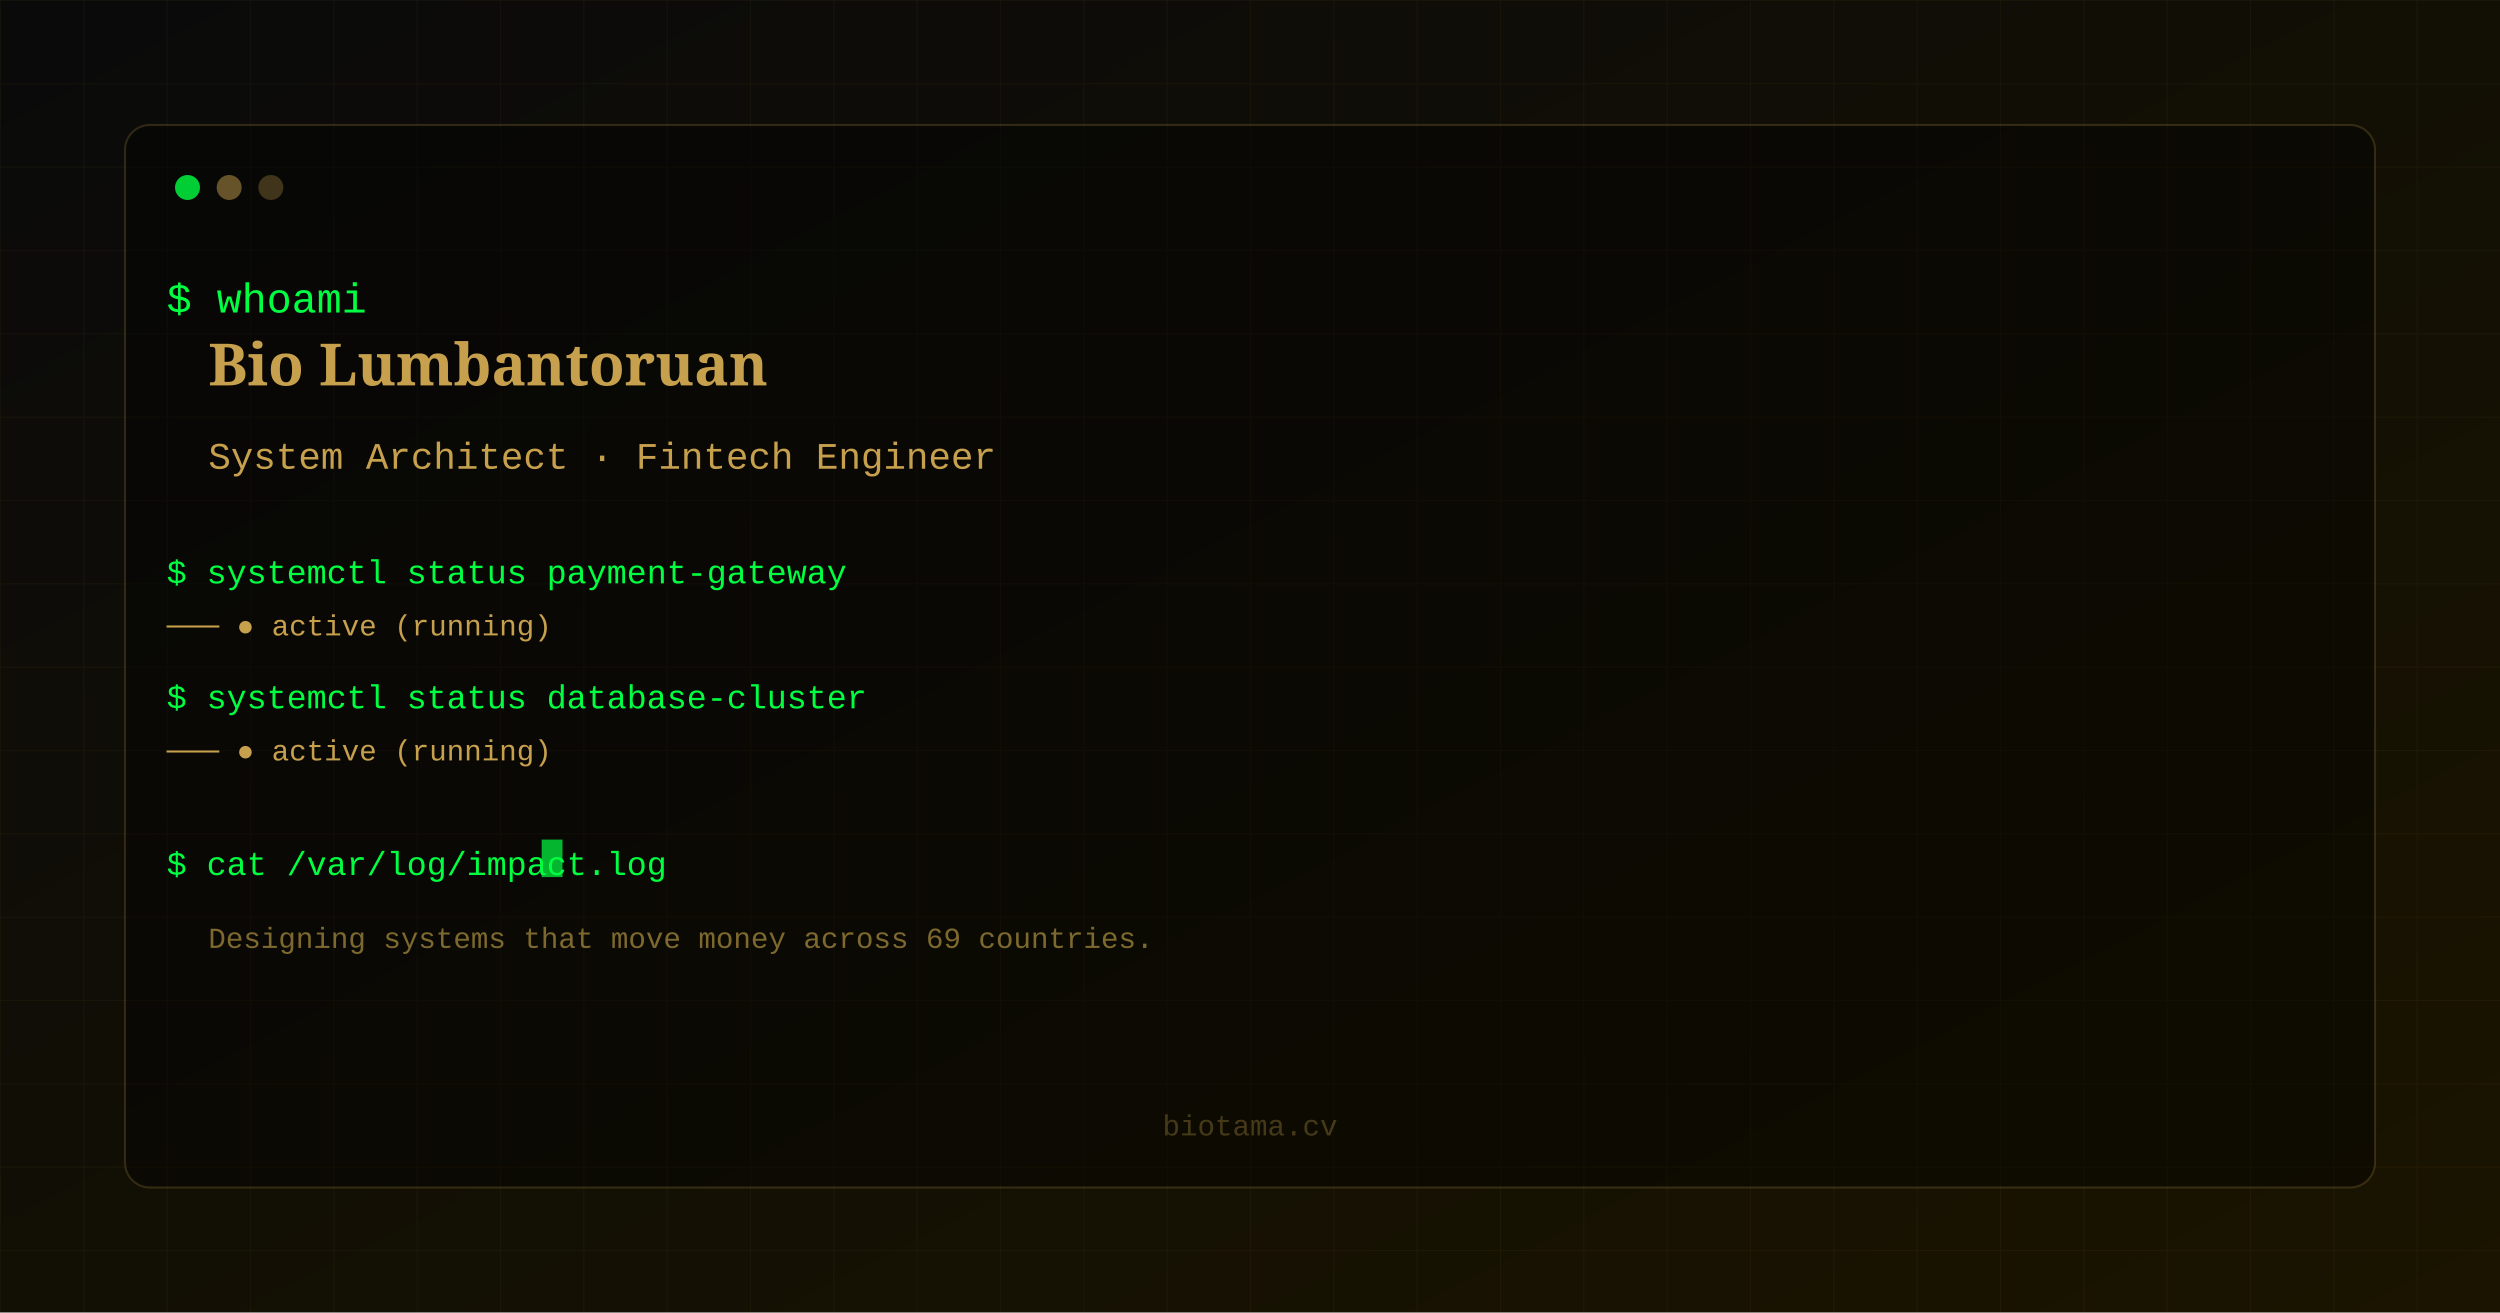
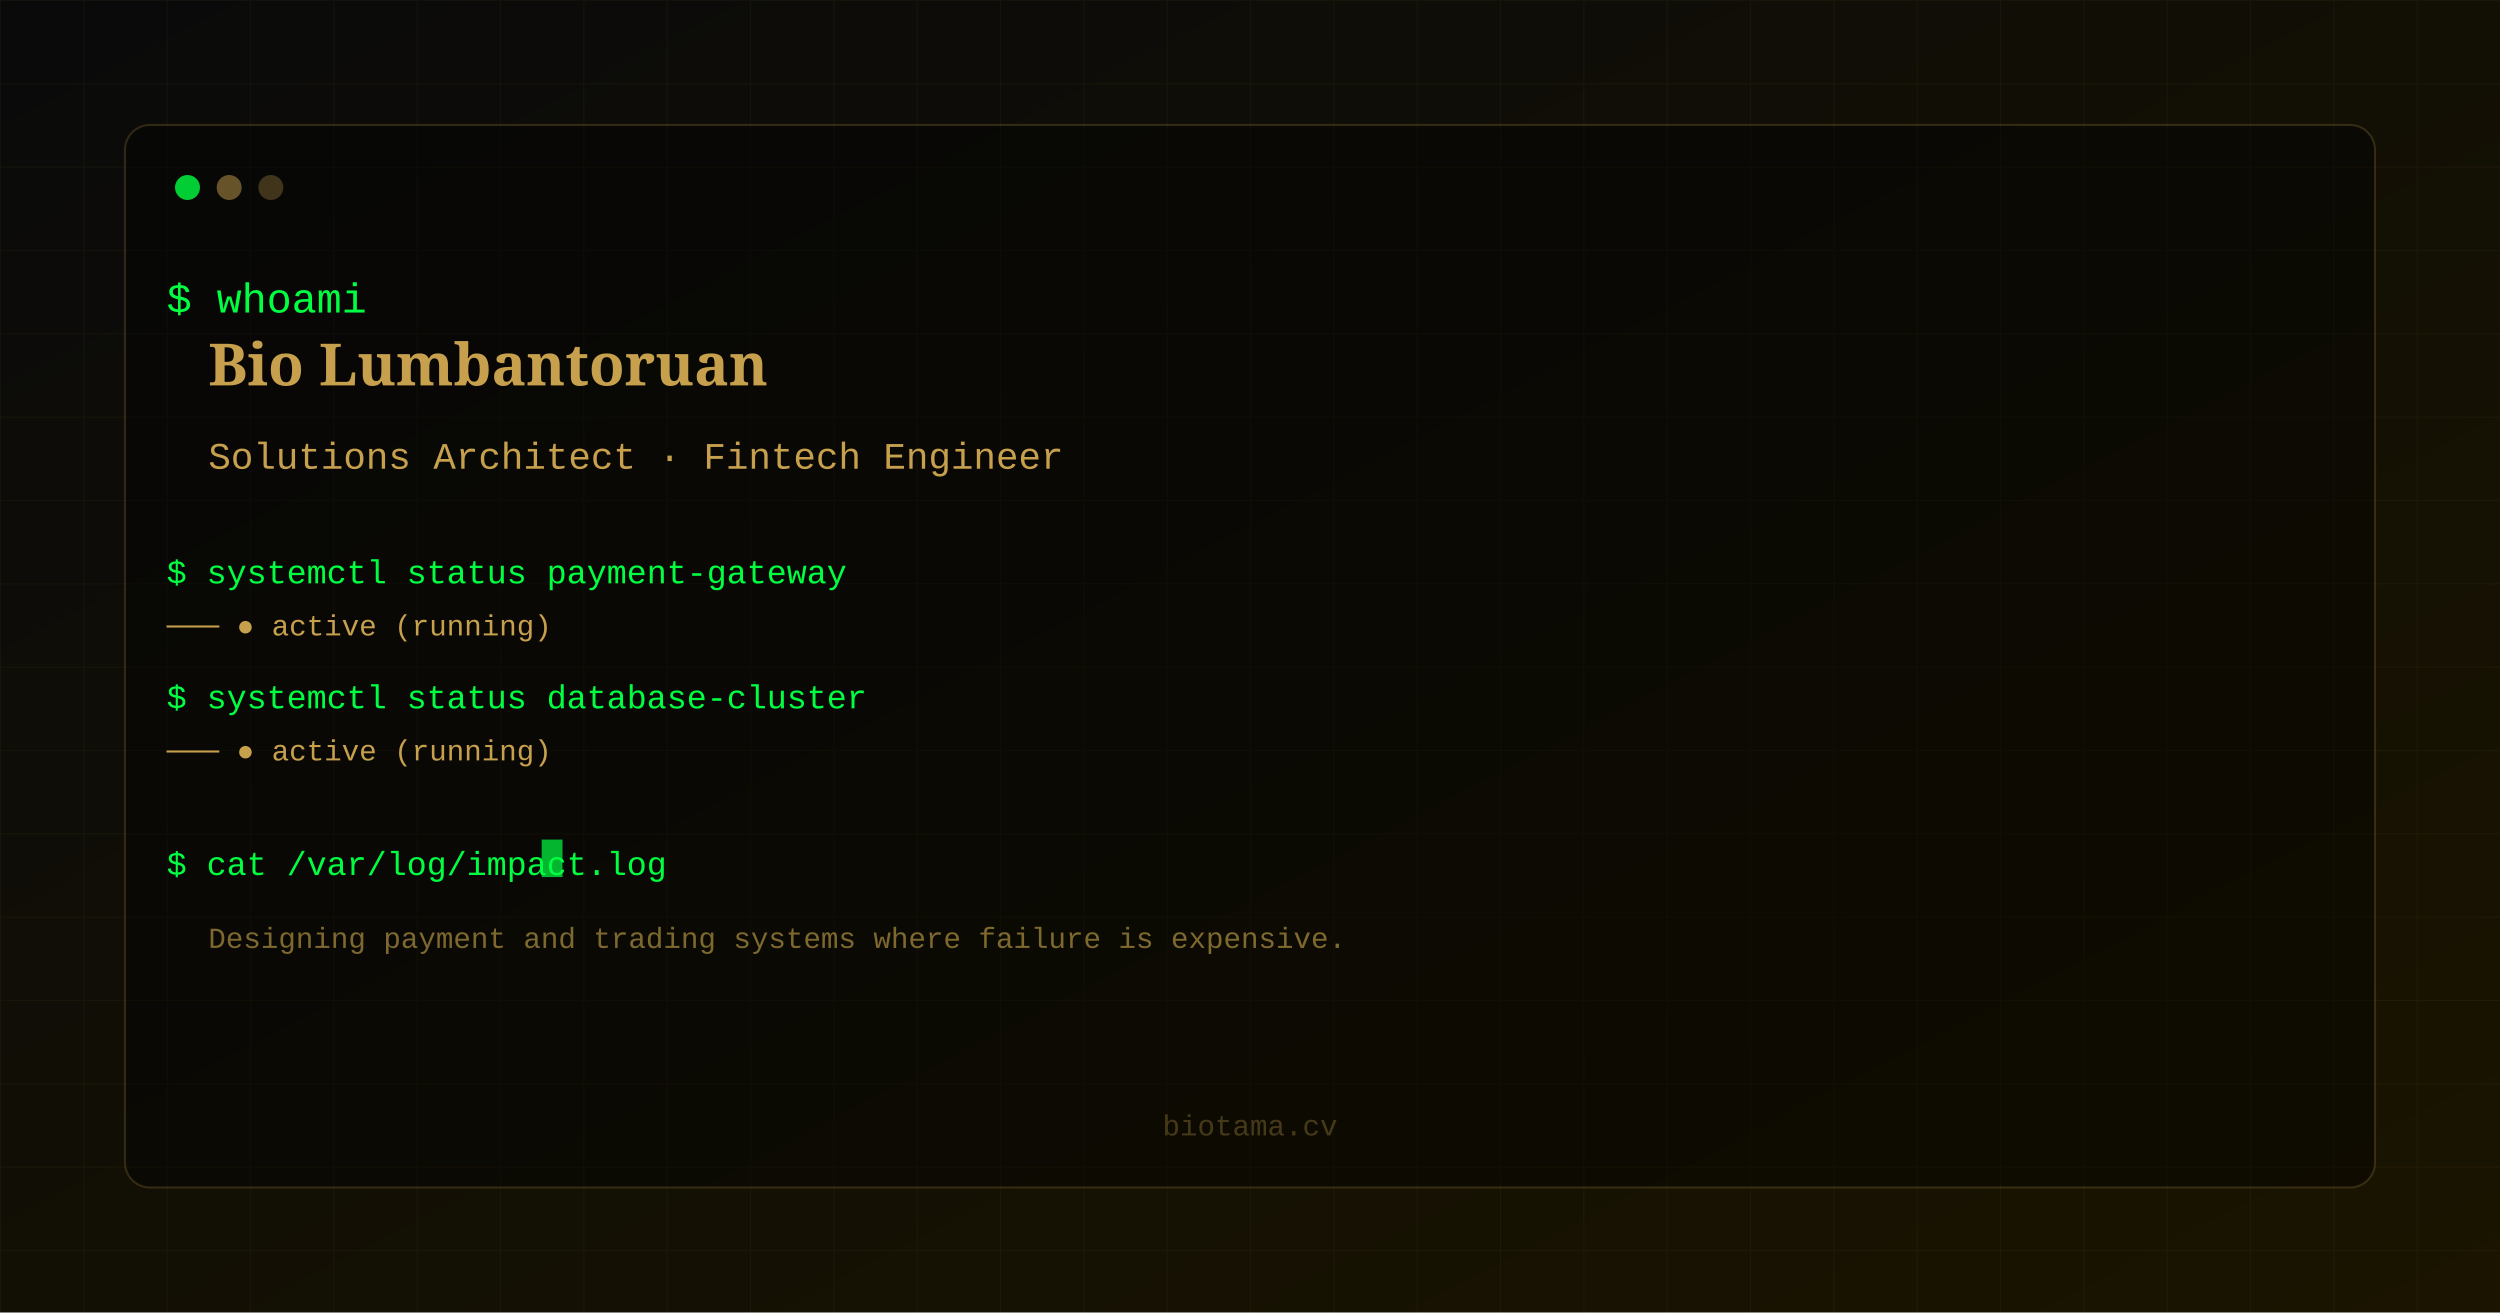
<svg xmlns="http://www.w3.org/2000/svg" width="1200" height="630">
  <defs>
    <linearGradient id="bg" x1="0%" y1="0%" x2="100%" y2="100%">
      <stop offset="0%" stop-color="#0a0a0a" />
      <stop offset="100%" stop-color="#1a1400" />
    </linearGradient>
    <linearGradient id="gold" x1="0%" y1="0%" x2="100%" y2="0%">
      <stop offset="0%" stop-color="#c7a04d" />
      <stop offset="50%" stop-color="#ecd29c" />
      <stop offset="100%" stop-color="#c7a04d" />
    </linearGradient>
    <linearGradient id="green" x1="0%" y1="0%" x2="0%" y2="100%">
      <stop offset="0%" stop-color="#00ff41" />
      <stop offset="100%" stop-color="#00cc33" />
    </linearGradient>
  </defs>
  <rect width="1200" height="630" fill="url(#bg)" />
  <pattern id="grid" width="40" height="40" patternUnits="userSpaceOnUse">
    <path d="M 40 0 L 0 0 0 40" fill="none" stroke="rgba(201,168,76,0.05)" stroke-width="1" />
  </pattern>
  <rect width="1200" height="630" fill="url(#grid)" />
  <rect x="60" y="60" width="1080" height="510" rx="12" fill="rgba(0,0,0,0.4)" stroke="rgba(201,168,76,0.2)" stroke-width="1" />
  <circle cx="90" cy="90" r="6" fill="#00ff41" opacity="0.8" />
  <circle cx="110" cy="90" r="6" fill="#c7a04d" opacity="0.5" />
  <circle cx="130" cy="90" r="6" fill="#c7a04d" opacity="0.3" />
  <text x="80" y="150" font-family="'Courier New', monospace" font-size="20" fill="#00ff41">$ whoami</text>
  <text x="100" y="185" font-family="'Spectral', Georgia, serif" font-size="28" font-weight="bold" fill="#c7a04d">Bio Lumbantoruan</text>
-   <text x="100" y="225" font-family="'Courier New', monospace" font-size="18" fill="#c7a04d">System Architect · Fintech Engineer</text>
+   <text x="100" y="225" font-family="'Courier New', monospace" font-size="18" fill="#c7a04d">Solutions Architect · Fintech Engineer</text>
  <text x="80" y="280" font-family="'Courier New', monospace" font-size="16" fill="#00ff41">$ systemctl status payment-gateway</text>
  <text x="80" y="305" font-family="'Courier New', monospace" font-size="14" fill="#c7a04d">  ─── ● active (running)</text>
  <text x="80" y="340" font-family="'Courier New', monospace" font-size="16" fill="#00ff41">$ systemctl status database-cluster</text>
  <text x="80" y="365" font-family="'Courier New', monospace" font-size="14" fill="#c7a04d">  ─── ● active (running)</text>
  <text x="80" y="420" font-family="'Courier New', monospace" font-size="16" fill="#00ff41">$ cat /var/log/impact.log</text>
-   <text x="100" y="455" font-family="'Courier New', monospace" font-size="14" fill="rgba(201,168,76,0.6)">Designing systems that move money across 69 countries.</text>
+   <text x="100" y="455" font-family="'Courier New', monospace" font-size="14" fill="rgba(201,168,76,0.6)">Designing payment and trading systems where failure is expensive.</text>
  <rect x="260" y="403" width="10" height="18" fill="#00ff41" opacity="0.7">
    <animate attributeName="opacity" values="0.7;0;0.7" dur="1s" repeatCount="indefinite" />
  </rect>
  <text x="600" y="545" font-family="'Courier New', monospace" font-size="14" fill="rgba(201,168,76,0.3)" text-anchor="middle">biotama.cv</text>
</svg>
